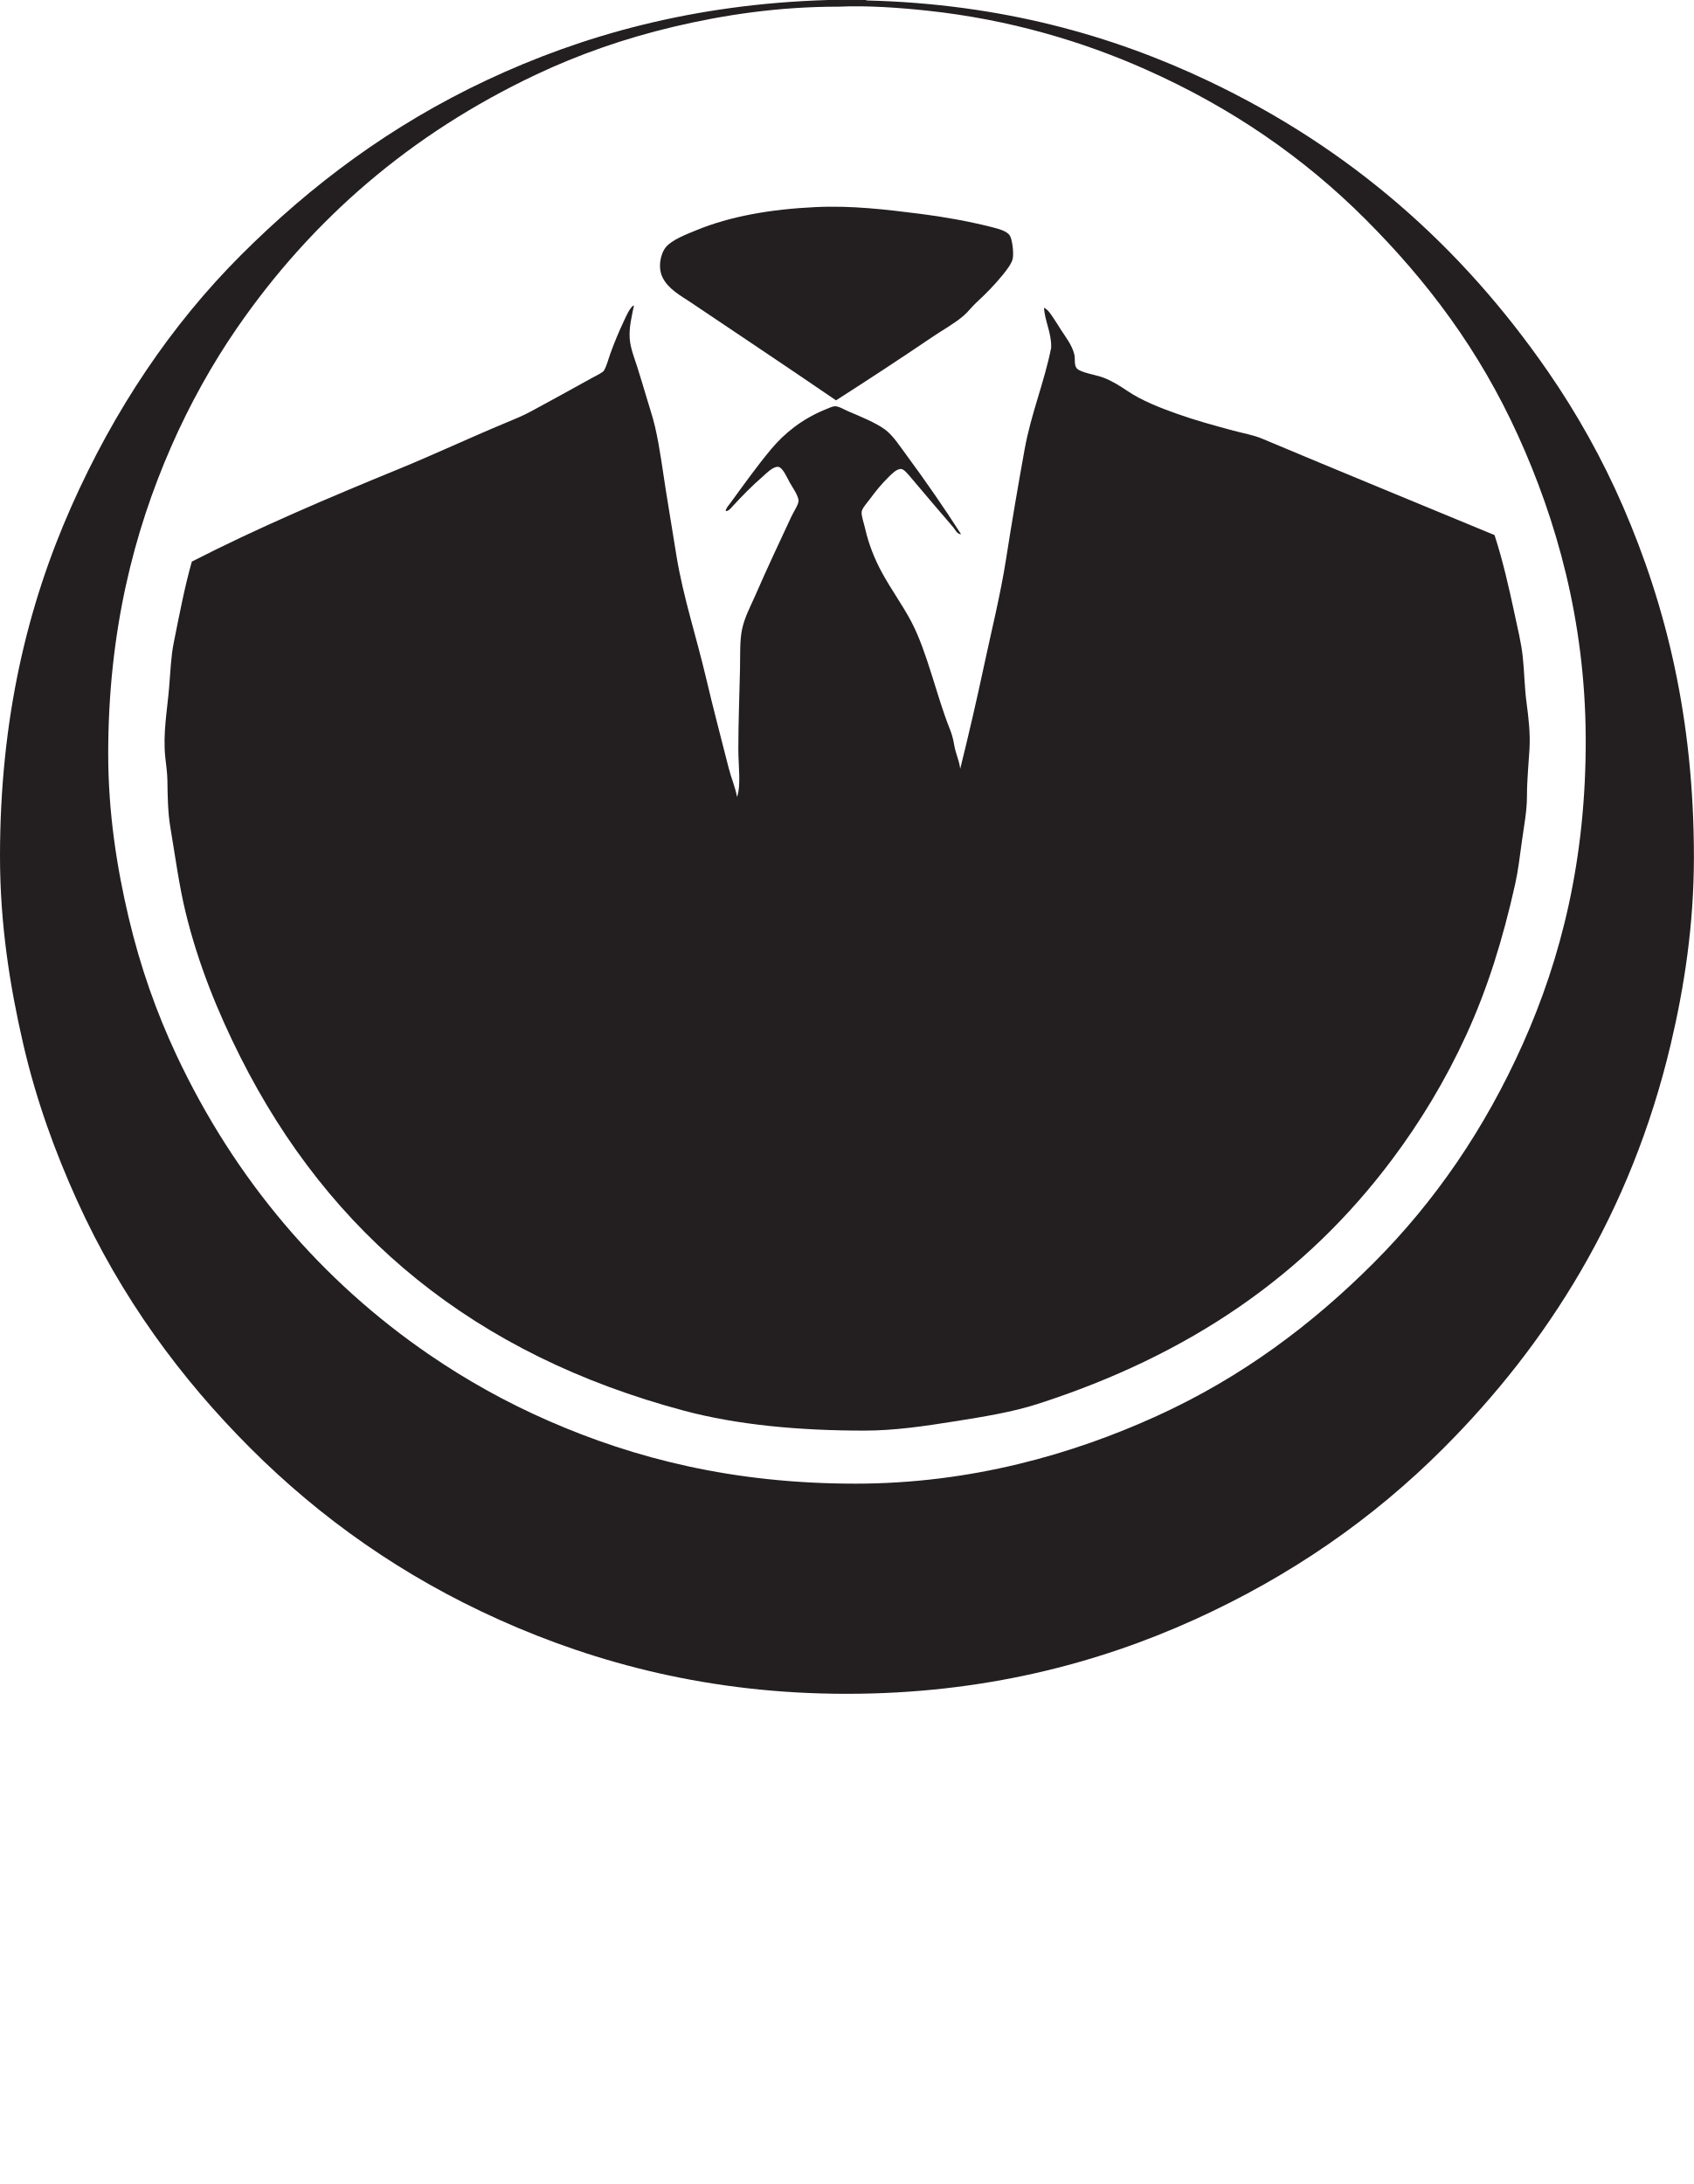
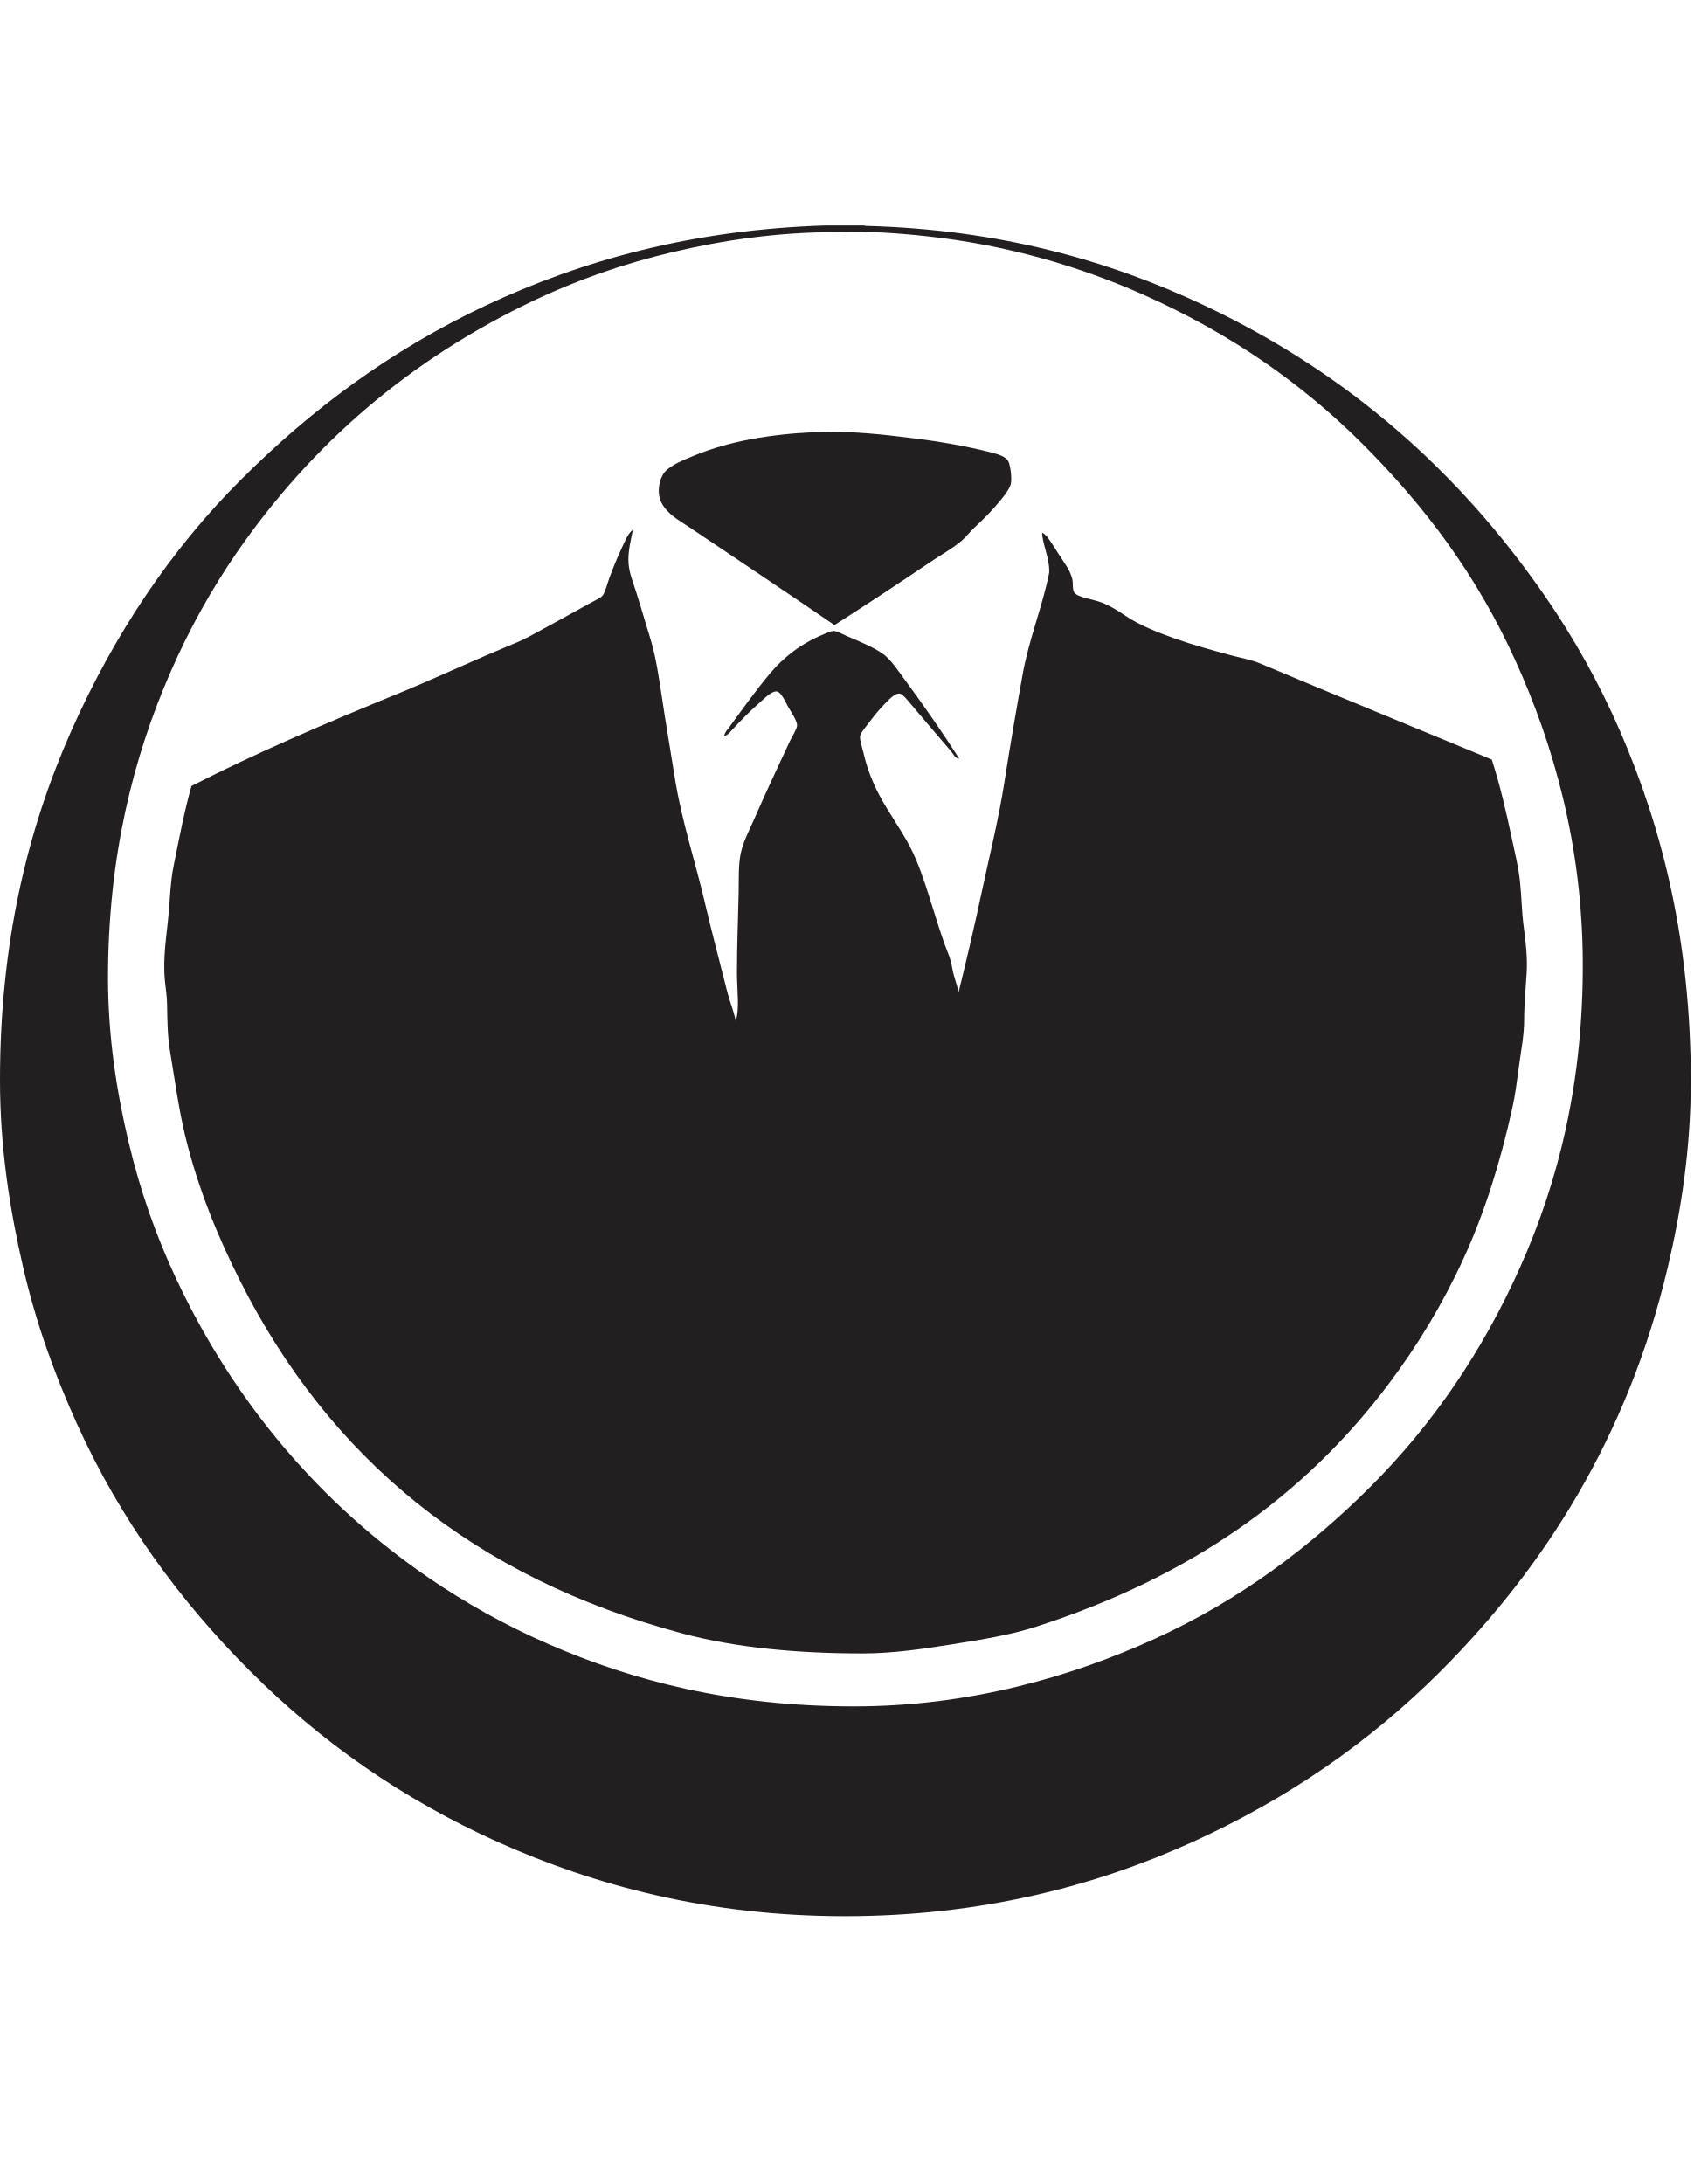
- <svg xmlns="http://www.w3.org/2000/svg" version="1.1" id="svg2" xml:space="preserve" width="258.52" height="333.333" viewBox="0 0 258.52 333.333">
+ <svg xmlns="http://www.w3.org/2000/svg" version="1.1" id="svg2" xml:space="preserve" width="258.52" height="333.333" viewBox="0 0 259 265">
  <defs id="defs6" />
  <g id="g10" transform="matrix(1.333333,0,0,-1.333333,0,333.3333)">
    <g id="g12" transform="scale(0.1)">
      <path d="m 959.254,2492.36 c -67.813,0 -130.566,-9.34 -188.07,-22.95 -57.051,-13.48 -109.496,-32.12 -157,-54.54 -144.106,-67.98 -257.215,-166.06 -343.028,-290.53 -27.996,-40.62 -53.906,-86.84 -75.433,-136.09 -42.555,-97.35 -71.868,-211.3 -71.868,-351.17 0,-67.6 9.969,-130.56 23.45,-187.58 13.554,-57.32 32.015,-108.94 54.535,-156.99 66.926,-142.74 165.949,-258.7 290.019,-343.541 41.543,-28.387 86.657,-53.821 136.09,-75.43 98.266,-42.949 210.797,-71.859 351.188,-71.859 132.733,0 249.433,33.929 345.053,77.48 97.38,44.328 177.86,104.961 247.73,174.81 70.56,70.58 127.75,153.93 171.25,251.28 43.77,97.97 72.64,211.63 71.87,351.18 -0.73,133.7 -33.73,248.83 -77.48,345.08 -44.52,97.95 -103.47,176.36 -174.82,247.71 -70.12,70.12 -152.78,127.46 -251.29,171.26 -71.49,31.79 -155.15,57.13 -249.75,67.28 -31.48,3.38 -69.048,6.13 -101.43,4.6 -0.332,-0.03 -0.676,0 -1.016,0 z m -11.731,7.63 c 14.622,0 29.231,0 43.848,0 0.109,-0.39 0.422,-0.59 1.016,-0.51 154.013,-3.89 281.123,-40.18 389.923,-91.74 163.77,-77.61 290.59,-189.89 389.41,-332.84 32.85,-47.51 62.28,-99.86 86.13,-154.94 49.12,-113.44 81.06,-242.19 81.05,-401.14 -0.01,-77.65 -11.12,-149.01 -26.51,-214.07 C 1866.61,1111.07 1771,961.012 1651.94,841.941 1571.48,761.48 1477.33,695.859 1366.5,645.699 1256.21,595.801 1125.05,561.102 968.941,561.102 c -156.097,0 -286.777,35.179 -397.062,84.597 C 460.824,695.5 366.941,761.949 286.449,842.461 206.973,921.941 138.27,1015.13 88.172,1125.85 63.309,1180.8 41.605,1239.81 26.504,1305.25 11.422,1370.61 0,1441.72 0,1519.84 c 0,158.05 31.703,287.67 81.551,400.12 49.277,111.13 114.39,208.18 194.203,287.97 80.687,80.71 172.012,148.91 281.348,200.31 109.019,51.27 236.261,87.07 390.421,91.75" style="fill:#231f20;fill-opacity:1;fill-rule:evenodd;stroke:none" id="path14" />
      <path d="m 956.93,2041.72 c -53.594,36.65 -110.586,74.74 -165.785,111.81 -12.235,8.22 -26.168,15.49 -32.782,28.91 -5.527,11.24 -2.523,27.01 3.864,34.71 6.937,8.37 22.886,14.41 34.691,19.27 38.867,16.04 85.355,24.1 136.387,26.51 41.847,1.98 80.895,-2.77 120.025,-7.71 26.27,-3.31 54.99,-8.41 80.95,-14.94 8.8,-2.21 18.47,-4.73 21.69,-10.12 2.53,-4.24 4.44,-18.02 3.37,-25.54 -0.81,-5.73 -7.33,-14.11 -11.57,-19.28 -9.82,-12.01 -18.85,-21.16 -29.86,-31.33 -5.41,-4.99 -9.76,-10.94 -14.96,-15.42 -10.5,-9.05 -23.92,-16.28 -36.14,-24.58 -35.69,-24.23 -73.681,-49.12 -109.88,-72.29" style="fill:#231f20;fill-opacity:1;fill-rule:evenodd;stroke:none" id="path16" />
      <path d="m 843.668,1587.73 c 4.707,13.7 1.449,35.42 1.449,54.95 0,30.61 1.278,61.21 1.934,92.52 0.308,15.25 -0.446,31.51 2.402,44.82 2.883,13.53 9.973,26.7 14.942,38.07 13.589,31.14 26.695,59.06 41.441,90.61 2.547,5.43 8.027,13.55 8.203,17.83 0.223,5.61 -7.324,16.17 -10.117,21.21 -2.824,5.08 -7.922,17.15 -13.02,17.83 -5.812,0.79 -13.422,-7.18 -17.351,-10.6 -13.18,-11.46 -23.434,-21.97 -35.184,-34.71 -1.902,-2.05 -4.543,-5.53 -7.707,-5.29 0.32,3.55 3.32,6.45 5.301,9.16 14.852,20.32 29.824,41.39 46.266,61.21 15.687,18.91 35.992,35.06 62.171,45.79 3.848,1.55 8.457,3.75 11.094,3.84 4.551,0.17 10.832,-3.83 15.422,-5.78 13.836,-5.91 30.976,-12.8 41.916,-20.73 9.13,-6.6 17.27,-19.33 25.07,-29.87 21.01,-28.45 43.46,-60.81 62.16,-90.12 -4.64,0.05 -6.57,5.19 -9.15,8.2 -16.51,19.16 -32.5,38 -49.64,58.3 -2.54,3.01 -6.76,7.9 -9.64,8.19 -5,0.51 -10.91,-5.62 -14.45,-9.16 -8.85,-8.75 -14.22,-15.52 -21.688,-25.54 -2.754,-3.67 -8.633,-10.26 -9.16,-13.98 -0.684,-4.73 2.246,-12.18 3.859,-19.28 4.2,-18.66 11.249,-35.65 18.789,-49.63 11.18,-20.72 23.97,-37.84 34.22,-57.35 18.26,-34.78 28.53,-84.17 44.02,-122.8 2.3,-5.74 3.87,-11.68 4.61,-16.22 2.31,-13.81 5.53,-17.07 7.28,-29.18 9.49,38.2 18.76,78.22 27.46,119.03 8.54,40.03 18.65,80.34 25.07,121.47 6.64,42.59 13.8,84.29 21.2,125.3 7.27,40.33 22.85,77.74 30.36,116.15 0.06,0.3 0,0.66 0,0.96 0.32,16.28 -7.49,30.21 -8.19,44.81 4.93,-2.38 7.75,-7.46 10.6,-11.55 3,-4.31 5.78,-8.97 8.67,-13.5 5.31,-8.29 12.96,-17.87 15.42,-28.44 1.15,-4.91 -0.33,-11.47 2.41,-15.42 3.71,-5.32 22.29,-7.78 30.85,-11.09 10.61,-4.09 19.28,-9.72 27,-14.93 17.32,-11.72 38.33,-19.72 57.35,-26.51 20.53,-7.31 42.67,-13.4 64.57,-19.28 11.25,-3.03 22.64,-4.89 32.77,-9.15 88.4,-37.19 179.52,-74.46 266.04,-110.36 9.65,-29.77 16.4,-59.69 23.13,-91.09 3.37,-15.73 7.36,-31.84 9.16,-48.2 1.88,-17.03 1.93,-34.37 4.34,-52.53 2.34,-17.62 4.4,-35.19 3.37,-53.01 -1.06,-18.01 -2.89,-35.56 -2.89,-53.99 -0.01,-17.39 -3.45,-34.47 -5.78,-51.56 -2.35,-17.09 -4.31,-33.88 -7.72,-49.15 -14.13,-63.49 -31.82,-119.98 -55.91,-172.54 -23.82,-52.03 -52.76,-99.75 -85.3,-143.14 -98.5,-131.39 -230.5,-223.159 -405.8,-279.53 -28.33,-9.122 -61.31,-14.5 -94.45,-19.758 -33.46,-5.313 -68.37,-10.614 -103.617,-10.614 -74.746,0 -145.235,6.551 -205.789,22.661 -240.43,63.992 -406.266,202.061 -508.454,405.311 -25.542,50.81 -48.222,106.17 -62.652,165.79 -7.332,30.27 -11.68,63.11 -17.351,96.88 -2.899,17.26 -3.09,35.37 -3.372,53.97 -0.128,8.74 -1.527,17.4 -2.406,26.03 -2.82,27.44 2.028,52.53 4.336,79.51 1.516,17.74 2.078,35.54 5.305,51.56 6.476,32.34 12.465,63.83 20.723,93.04 74.867,38.36 155.281,72.56 238.074,106.49 38.562,15.8 79.41,34.95 120.484,52.05 10.453,4.36 20.359,8.31 29.875,13.5 22.895,12.5 45.234,24.54 69.406,38.08 4.969,2.78 12.457,6.11 13.977,8.67 3.133,5.26 4.832,12.7 7.226,19.27 4.68,12.86 9.61,24.82 15.422,37.12 3.141,6.63 6,13.68 10.606,17.83 0.316,0 0.644,0 0.969,0 -2.735,-13.52 -5.676,-25.02 -4.821,-37.59 0.782,-11.6 5.785,-23.28 9.153,-34.22 3.347,-10.89 6.867,-22.1 10.121,-33.26 3.281,-11.25 7.093,-22.33 9.636,-33.25 5.622,-24.1 8.614,-49.22 12.536,-73.73 3.91,-24.52 7.933,-49.13 12.046,-74.22 7.743,-47.3 22.836,-92.91 33.747,-139.29 8.191,-34.91 17.214,-68.86 26.011,-103.62 2.832,-11.21 7.512,-21.9 9.637,-33.25" style="fill:#231f20;fill-opacity:1;fill-rule:evenodd;stroke:none" id="path18" />
    </g>
  </g>
</svg>
